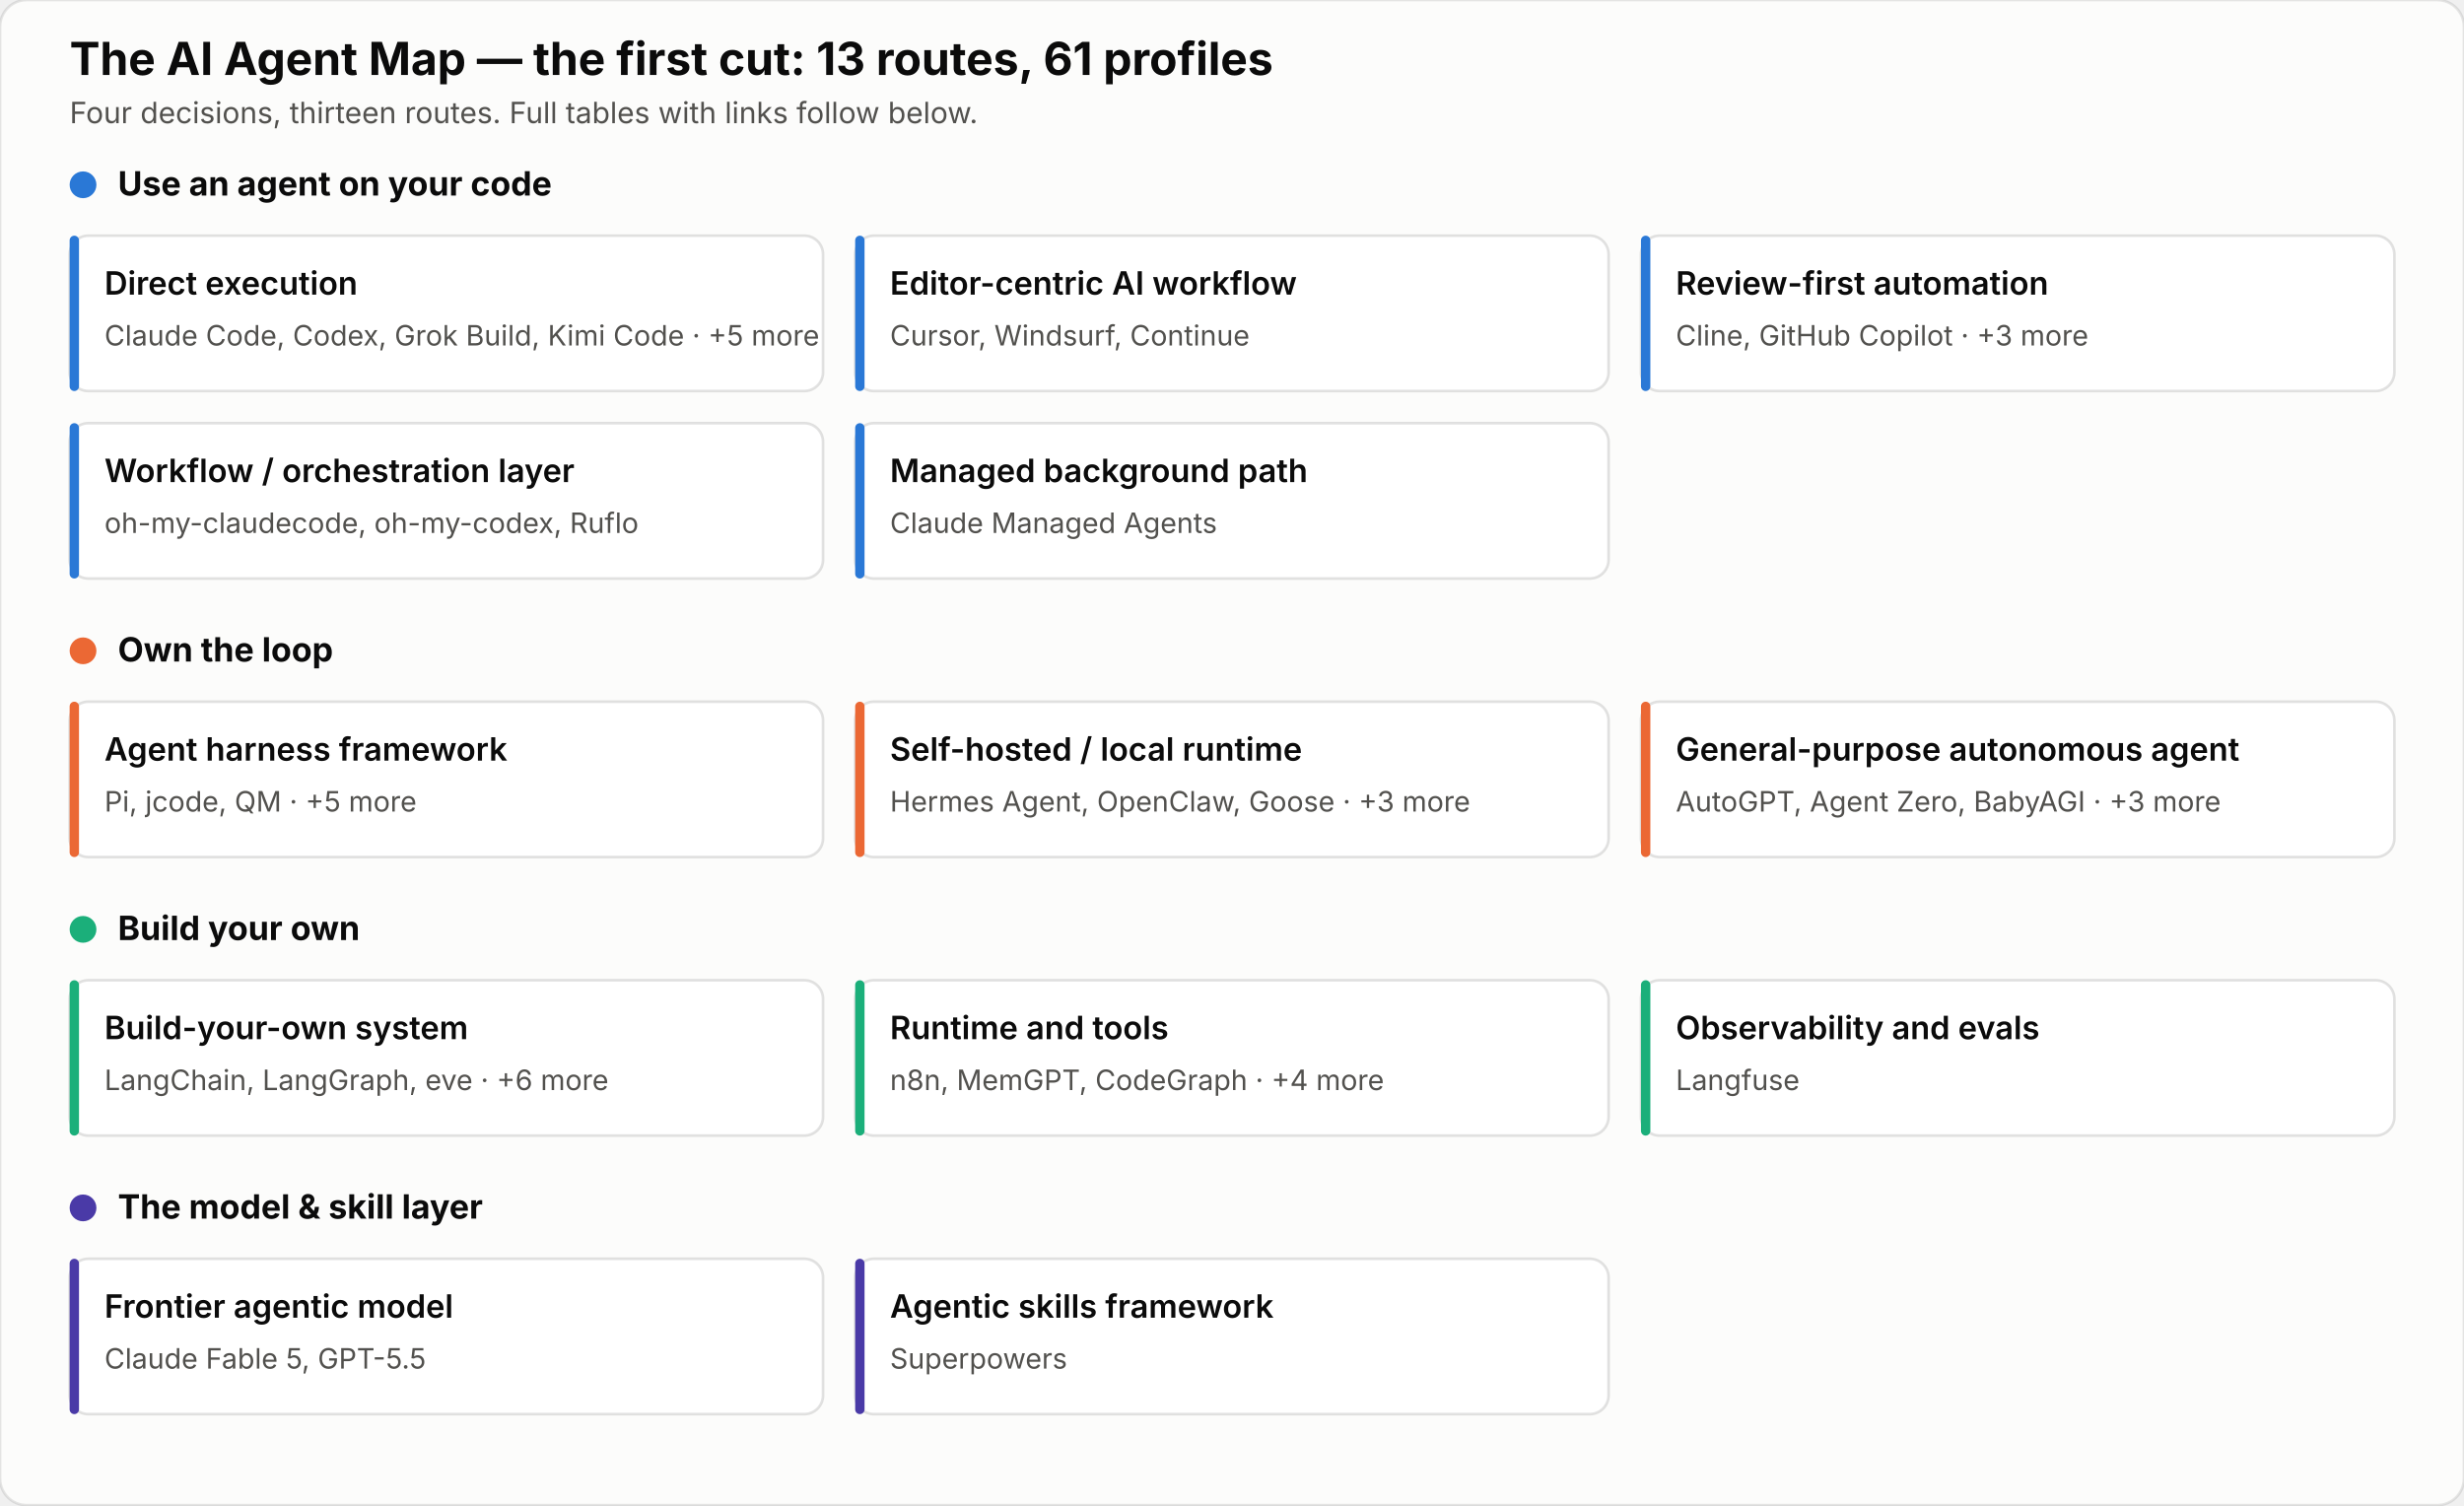
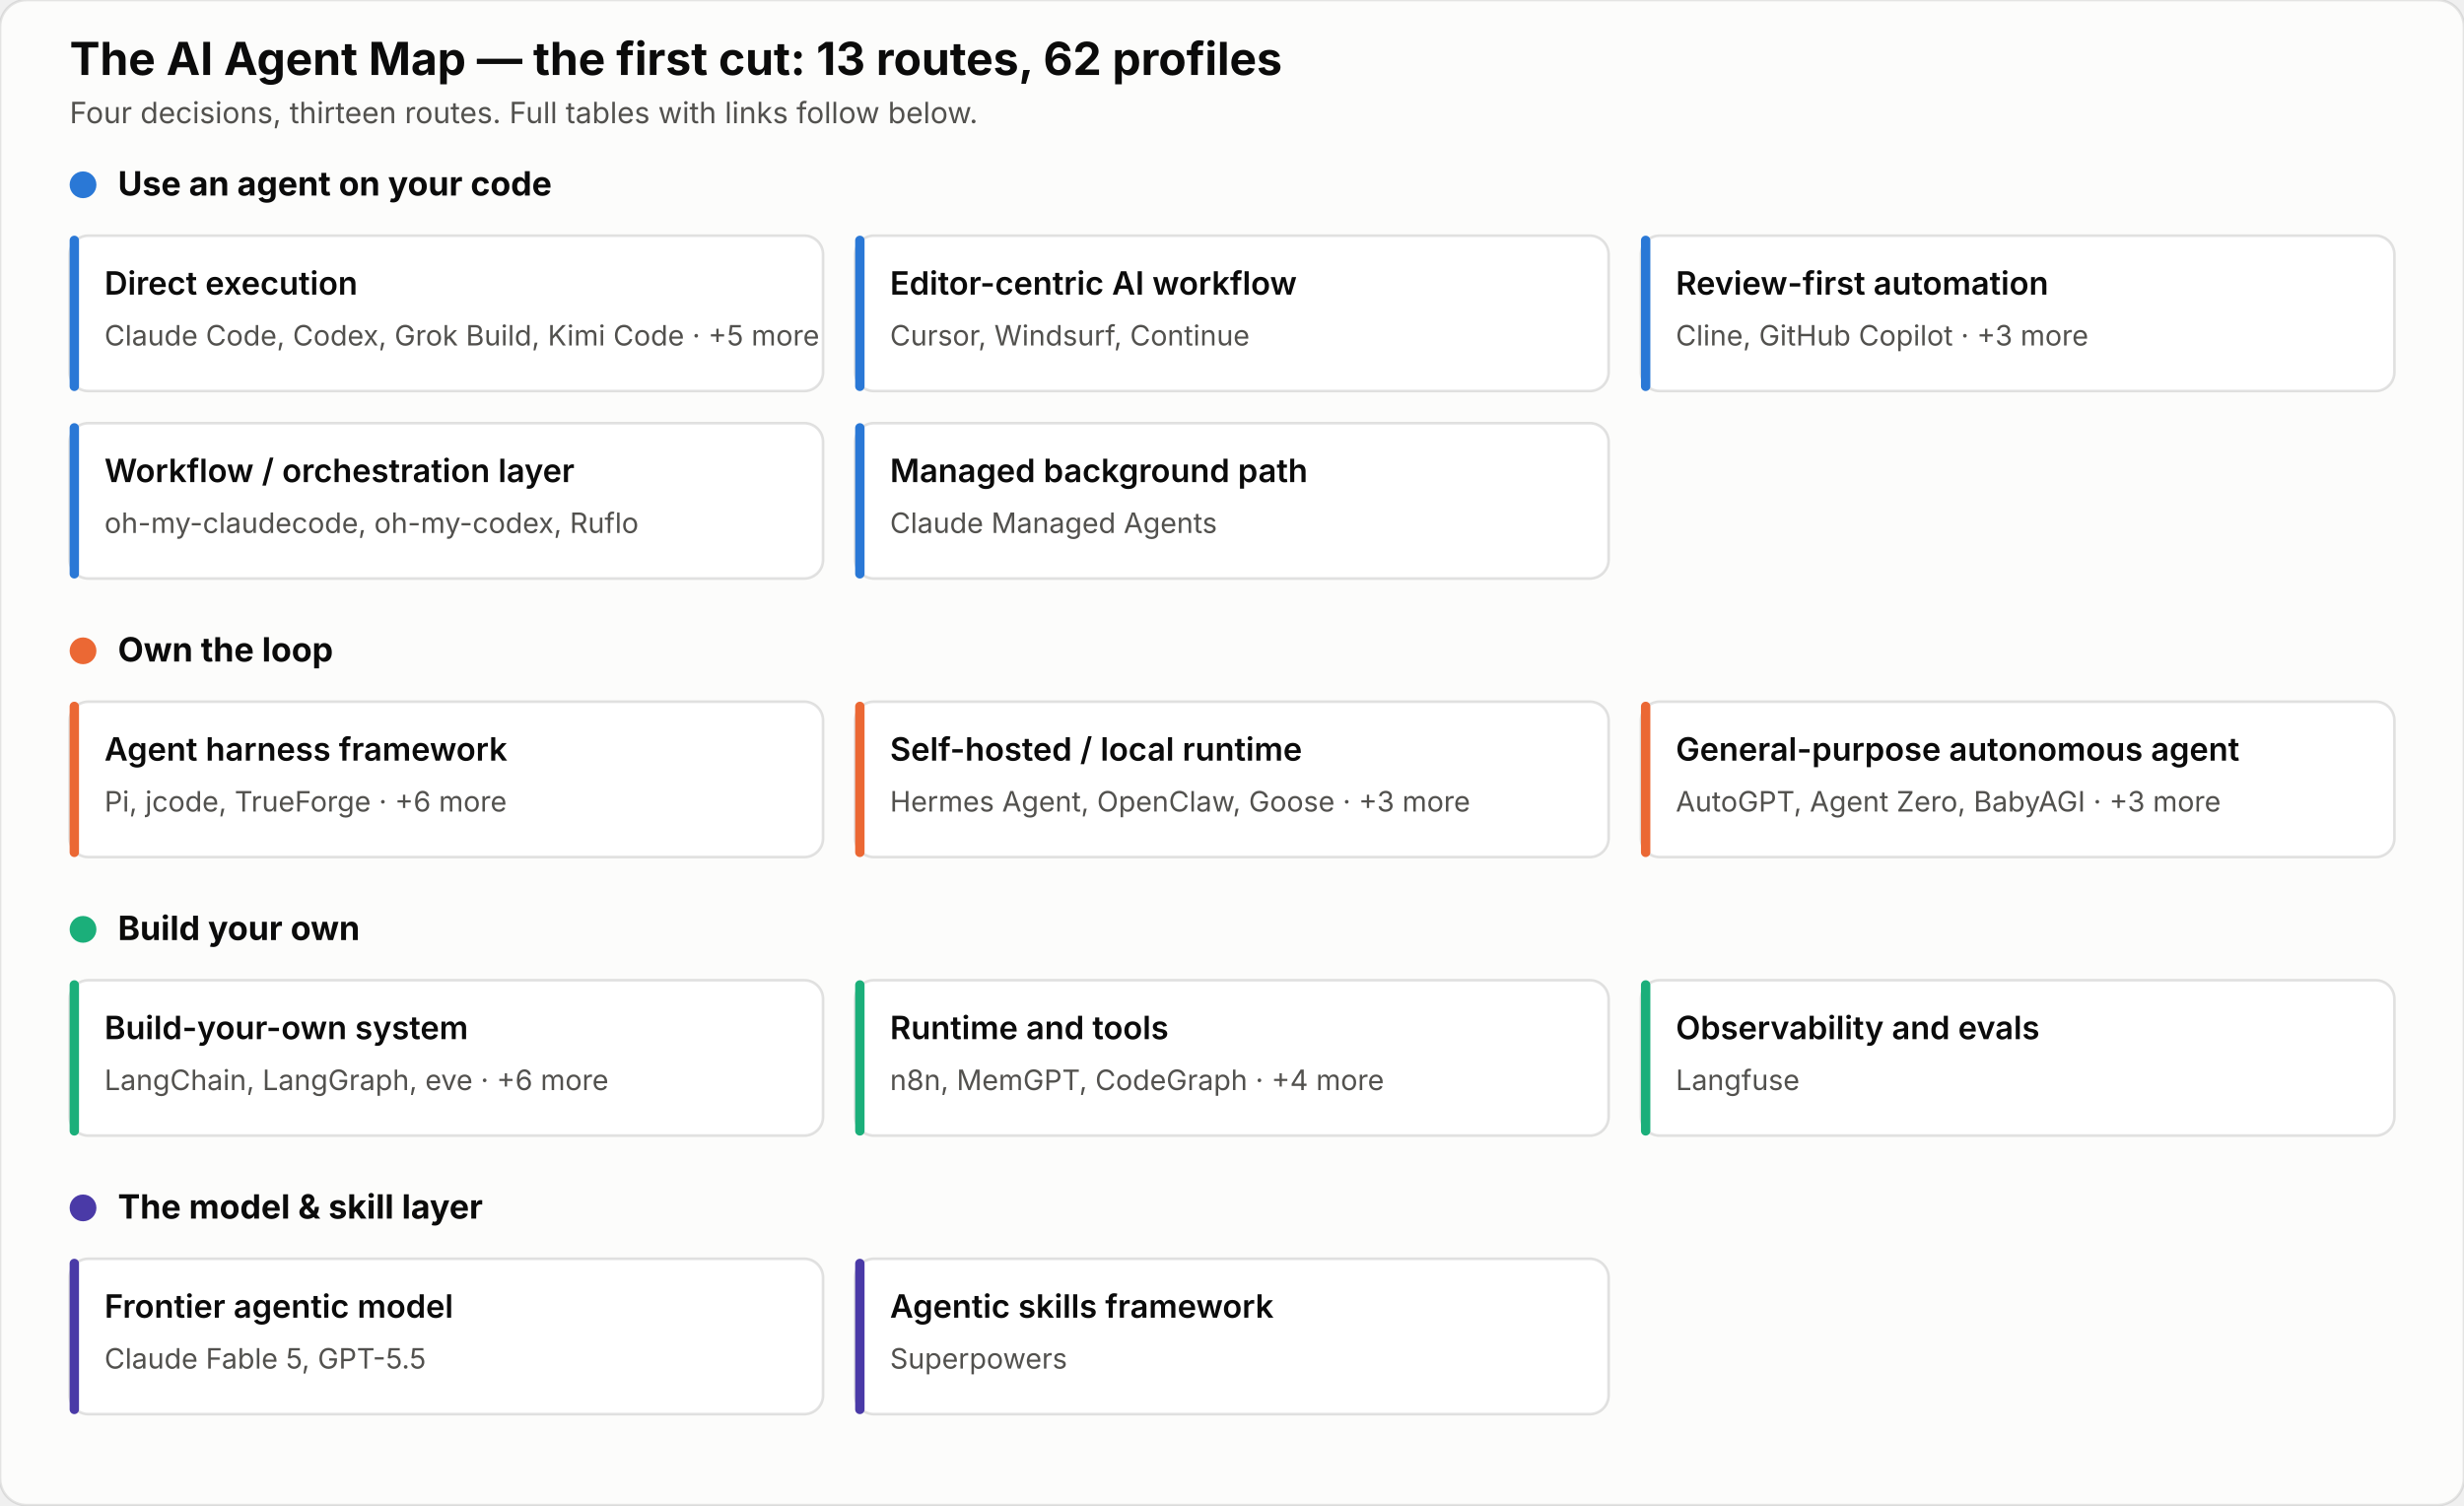
<svg xmlns="http://www.w3.org/2000/svg" width="920" height="562" viewBox="0 0 920 562" font-family="system-ui, -apple-system, sans-serif">
  <rect width="920" height="562" rx="10" fill="#fcfcfb" stroke="rgba(11,11,11,0.10)" />
-   <text x="26" y="28" font-size="17" font-weight="700" fill="#0b0b0b">The AI Agent Map — the first cut: 13 routes, 61 profiles</text>
+   <text x="26" y="28" font-size="17" font-weight="700" fill="#0b0b0b">The AI Agent Map — the first cut: 13 routes, 62 profiles</text>
  <text x="26" y="46" font-size="11" fill="#52514e">Four decisions, thirteen routes. Full tables with links follow below.</text>
  <circle cx="31" cy="69" r="5" fill="#2a78d6" />
  <text x="44" y="73" font-size="12.5" font-weight="700" fill="#0b0b0b">Use an agent on your code</text>
  <rect x="26.0" y="88.0" width="281.3" height="58" rx="7" fill="#ffffff" stroke="rgba(11,11,11,0.12)" />
  <rect x="26.0" y="88.0" width="3.5" height="58" rx="1.75" fill="#2a78d6" />
  <text x="39.0" y="110.0" font-size="12" font-weight="600" fill="#0b0b0b">Direct execution</text>
  <text x="39.0" y="129.0" font-size="10.5" fill="#52514e">Claude Code, Codex, Grok Build, Kimi Code · +5 more</text>
  <rect x="319.3" y="88.0" width="281.3" height="58" rx="7" fill="#ffffff" stroke="rgba(11,11,11,0.12)" />
  <rect x="319.3" y="88.0" width="3.5" height="58" rx="1.75" fill="#2a78d6" />
  <text x="332.3" y="110.0" font-size="12" font-weight="600" fill="#0b0b0b">Editor-centric AI workflow</text>
  <text x="332.3" y="129.0" font-size="10.5" fill="#52514e">Cursor, Windsurf, Continue</text>
  <rect x="612.7" y="88.0" width="281.3" height="58" rx="7" fill="#ffffff" stroke="rgba(11,11,11,0.12)" />
  <rect x="612.7" y="88.0" width="3.5" height="58" rx="1.75" fill="#2a78d6" />
  <text x="625.7" y="110.0" font-size="12" font-weight="600" fill="#0b0b0b">Review-first automation</text>
  <text x="625.7" y="129.0" font-size="10.5" fill="#52514e">Cline, GitHub Copilot · +3 more</text>
  <rect x="26.0" y="158.0" width="281.3" height="58" rx="7" fill="#ffffff" stroke="rgba(11,11,11,0.12)" />
  <rect x="26.0" y="158.0" width="3.5" height="58" rx="1.75" fill="#2a78d6" />
  <text x="39.0" y="180.0" font-size="12" font-weight="600" fill="#0b0b0b">Workflow / orchestration layer</text>
  <text x="39.0" y="199.0" font-size="10.5" fill="#52514e">oh-my-claudecode, oh-my-codex, Ruflo</text>
  <rect x="319.3" y="158.0" width="281.3" height="58" rx="7" fill="#ffffff" stroke="rgba(11,11,11,0.12)" />
  <rect x="319.3" y="158.0" width="3.5" height="58" rx="1.75" fill="#2a78d6" />
  <text x="332.3" y="180.0" font-size="12" font-weight="600" fill="#0b0b0b">Managed background path</text>
  <text x="332.3" y="199.0" font-size="10.5" fill="#52514e">Claude Managed Agents</text>
  <circle cx="31" cy="243" r="5" fill="#eb6834" />
  <text x="44" y="247" font-size="12.5" font-weight="700" fill="#0b0b0b">Own the loop</text>
  <rect x="26.0" y="262.0" width="281.3" height="58" rx="7" fill="#ffffff" stroke="rgba(11,11,11,0.12)" />
  <rect x="26.0" y="262.0" width="3.5" height="58" rx="1.75" fill="#eb6834" />
  <text x="39.0" y="284.0" font-size="12" font-weight="600" fill="#0b0b0b">Agent harness framework</text>
-   <text x="39.0" y="303.0" font-size="10.5" fill="#52514e">Pi, jcode, QM · +5 more</text>
+   <text x="39.0" y="303.0" font-size="10.5" fill="#52514e">Pi, jcode, TrueForge · +6 more</text>
  <rect x="319.3" y="262.0" width="281.3" height="58" rx="7" fill="#ffffff" stroke="rgba(11,11,11,0.12)" />
  <rect x="319.3" y="262.0" width="3.5" height="58" rx="1.75" fill="#eb6834" />
  <text x="332.3" y="284.0" font-size="12" font-weight="600" fill="#0b0b0b">Self-hosted / local runtime</text>
  <text x="332.3" y="303.0" font-size="10.5" fill="#52514e">Hermes Agent, OpenClaw, Goose · +3 more</text>
  <rect x="612.7" y="262.0" width="281.3" height="58" rx="7" fill="#ffffff" stroke="rgba(11,11,11,0.12)" />
  <rect x="612.7" y="262.0" width="3.5" height="58" rx="1.75" fill="#eb6834" />
  <text x="625.7" y="284.0" font-size="12" font-weight="600" fill="#0b0b0b">General-purpose autonomous agent</text>
  <text x="625.7" y="303.0" font-size="10.5" fill="#52514e">AutoGPT, Agent Zero, BabyAGI · +3 more</text>
  <circle cx="31" cy="347" r="5" fill="#1baf7a" />
  <text x="44" y="351" font-size="12.5" font-weight="700" fill="#0b0b0b">Build your own</text>
  <rect x="26.0" y="366.0" width="281.3" height="58" rx="7" fill="#ffffff" stroke="rgba(11,11,11,0.12)" />
  <rect x="26.0" y="366.0" width="3.5" height="58" rx="1.75" fill="#1baf7a" />
  <text x="39.0" y="388.0" font-size="12" font-weight="600" fill="#0b0b0b">Build-your-own system</text>
  <text x="39.0" y="407.0" font-size="10.5" fill="#52514e">LangChain, LangGraph, eve · +6 more</text>
  <rect x="319.3" y="366.0" width="281.3" height="58" rx="7" fill="#ffffff" stroke="rgba(11,11,11,0.12)" />
  <rect x="319.3" y="366.0" width="3.5" height="58" rx="1.75" fill="#1baf7a" />
  <text x="332.3" y="388.0" font-size="12" font-weight="600" fill="#0b0b0b">Runtime and tools</text>
  <text x="332.3" y="407.0" font-size="10.5" fill="#52514e">n8n, MemGPT, CodeGraph · +4 more</text>
  <rect x="612.7" y="366.0" width="281.3" height="58" rx="7" fill="#ffffff" stroke="rgba(11,11,11,0.12)" />
  <rect x="612.7" y="366.0" width="3.5" height="58" rx="1.75" fill="#1baf7a" />
  <text x="625.7" y="388.0" font-size="12" font-weight="600" fill="#0b0b0b">Observability and evals</text>
  <text x="625.7" y="407.0" font-size="10.5" fill="#52514e">Langfuse</text>
  <circle cx="31" cy="451" r="5" fill="#4a3aa7" />
  <text x="44" y="455" font-size="12.5" font-weight="700" fill="#0b0b0b">The model &amp; skill layer</text>
  <rect x="26.0" y="470.0" width="281.3" height="58" rx="7" fill="#ffffff" stroke="rgba(11,11,11,0.12)" />
  <rect x="26.0" y="470.0" width="3.5" height="58" rx="1.75" fill="#4a3aa7" />
  <text x="39.0" y="492.0" font-size="12" font-weight="600" fill="#0b0b0b">Frontier agentic model</text>
  <text x="39.0" y="511.0" font-size="10.5" fill="#52514e">Claude Fable 5, GPT-5.5</text>
  <rect x="319.3" y="470.0" width="281.3" height="58" rx="7" fill="#ffffff" stroke="rgba(11,11,11,0.12)" />
  <rect x="319.3" y="470.0" width="3.5" height="58" rx="1.75" fill="#4a3aa7" />
  <text x="332.3" y="492.0" font-size="12" font-weight="600" fill="#0b0b0b">Agentic skills framework</text>
  <text x="332.3" y="511.0" font-size="10.5" fill="#52514e">Superpowers</text>
</svg>
